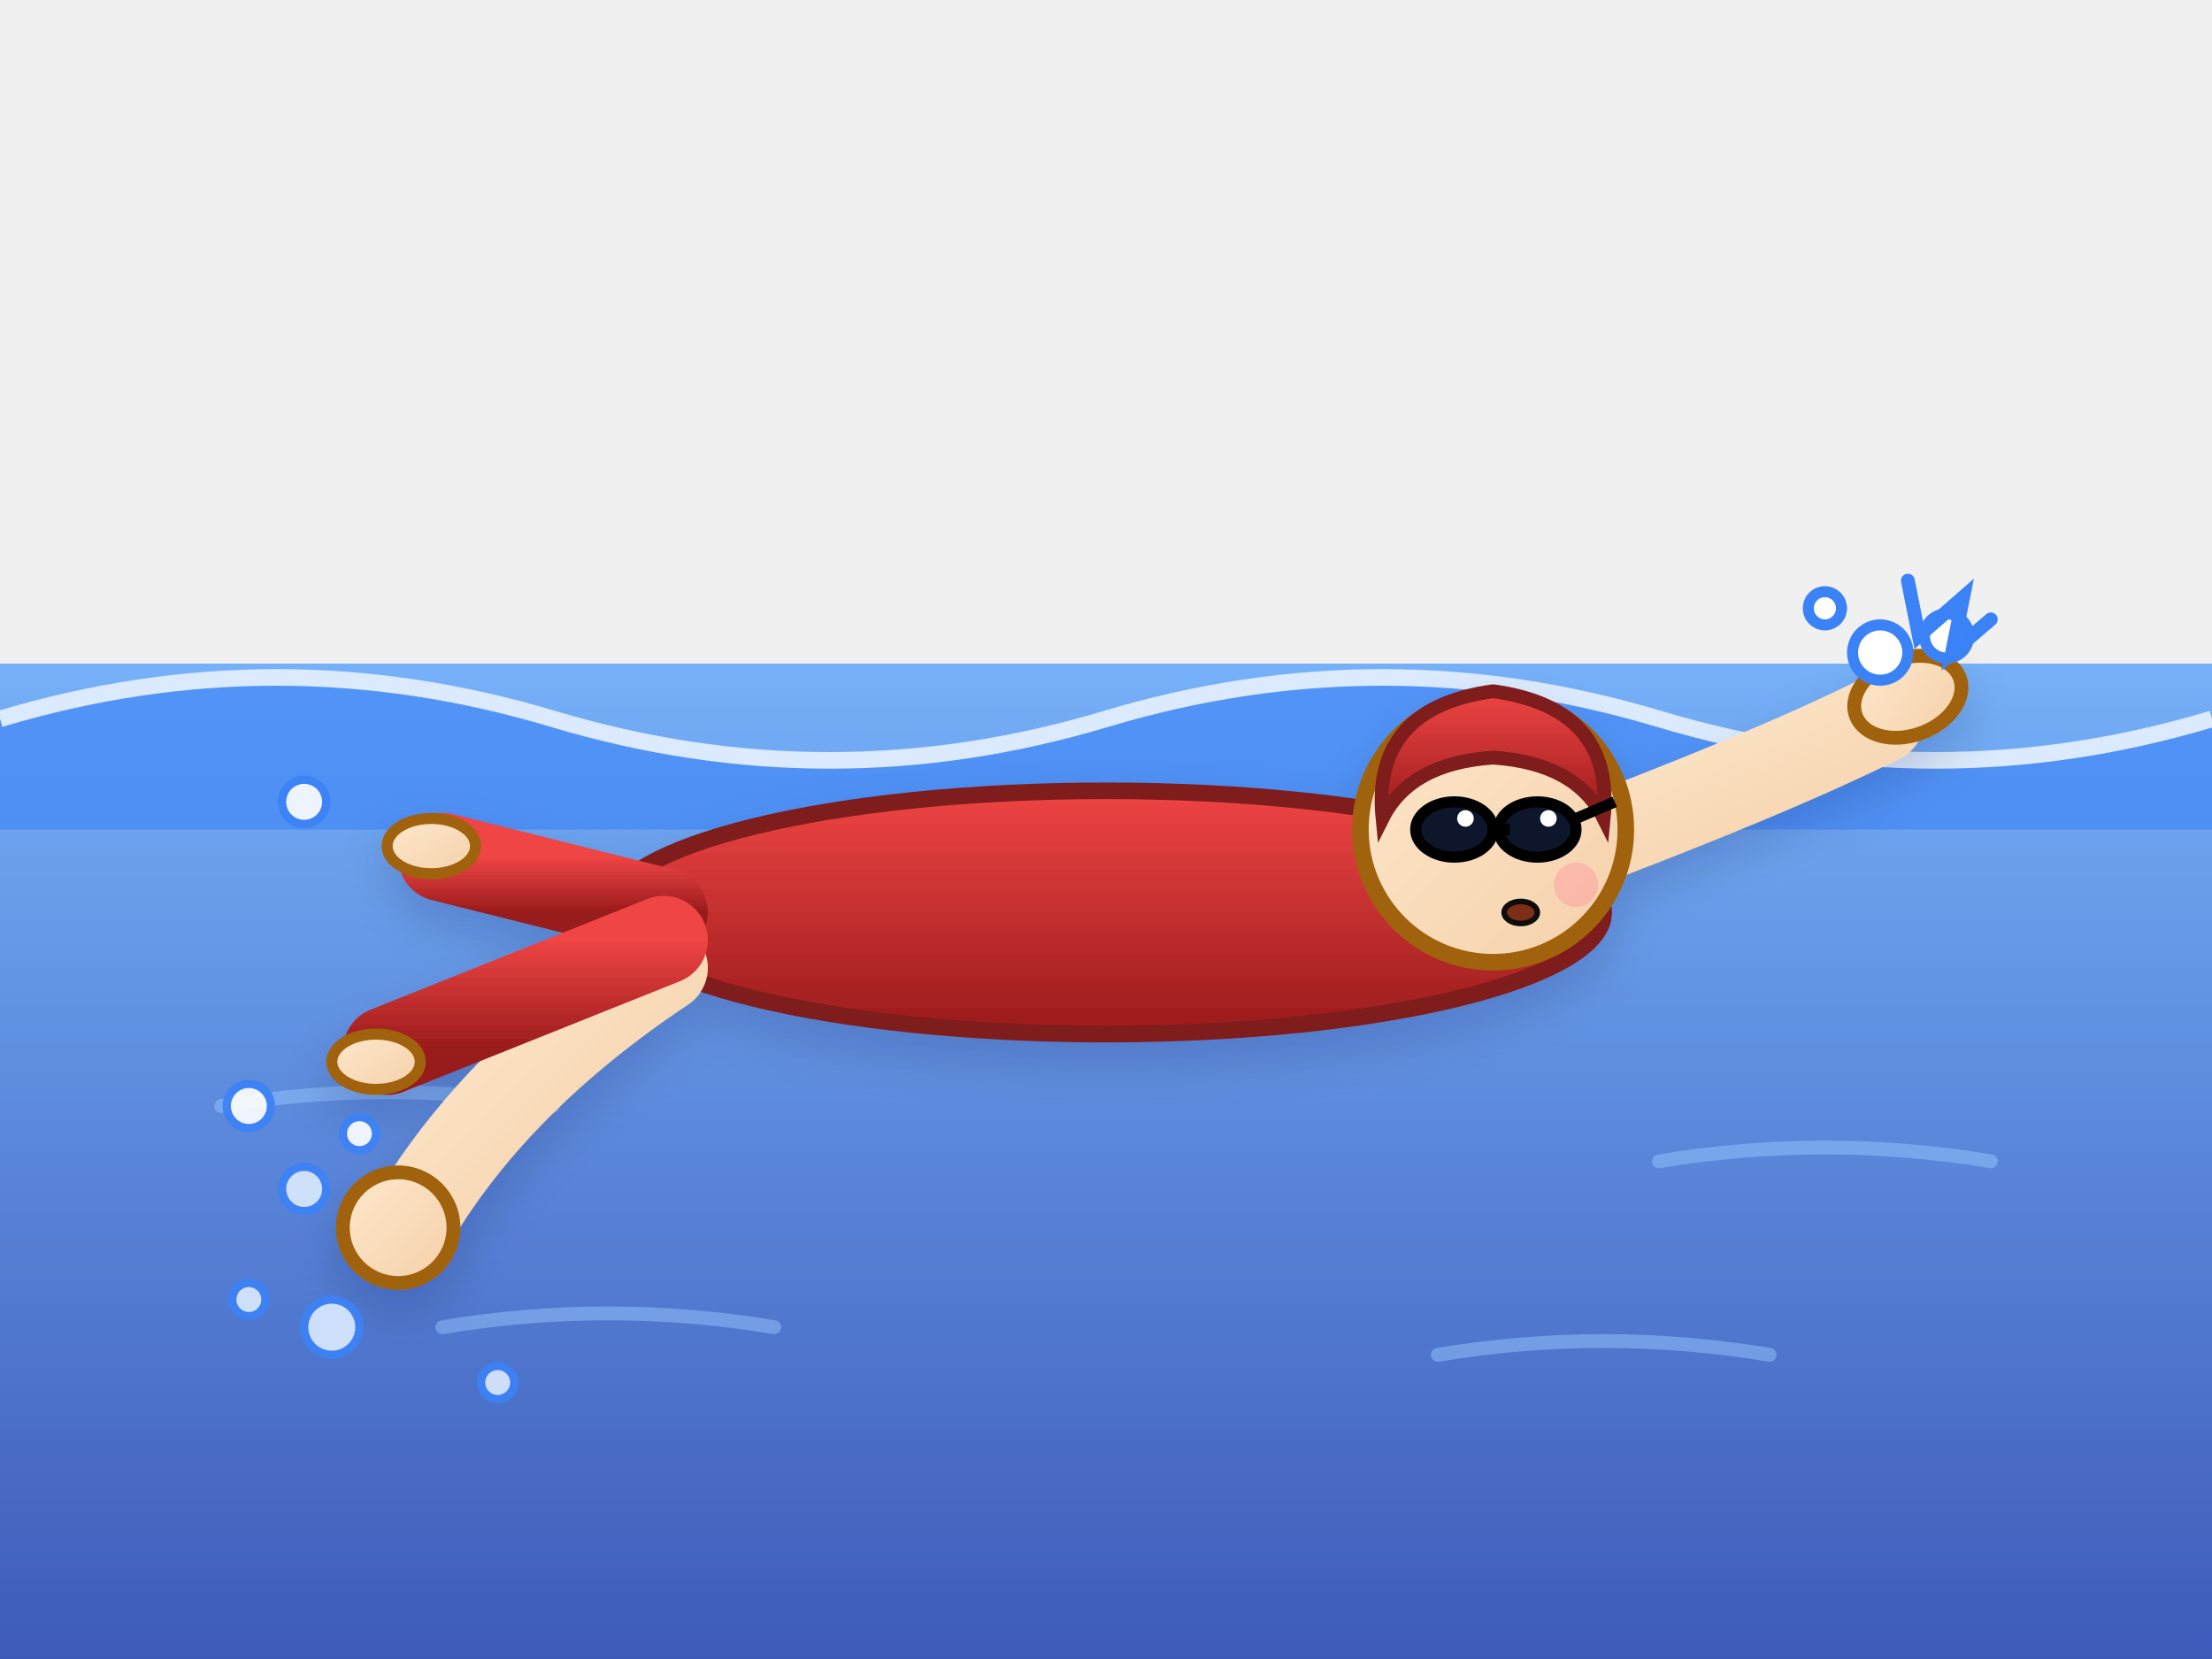
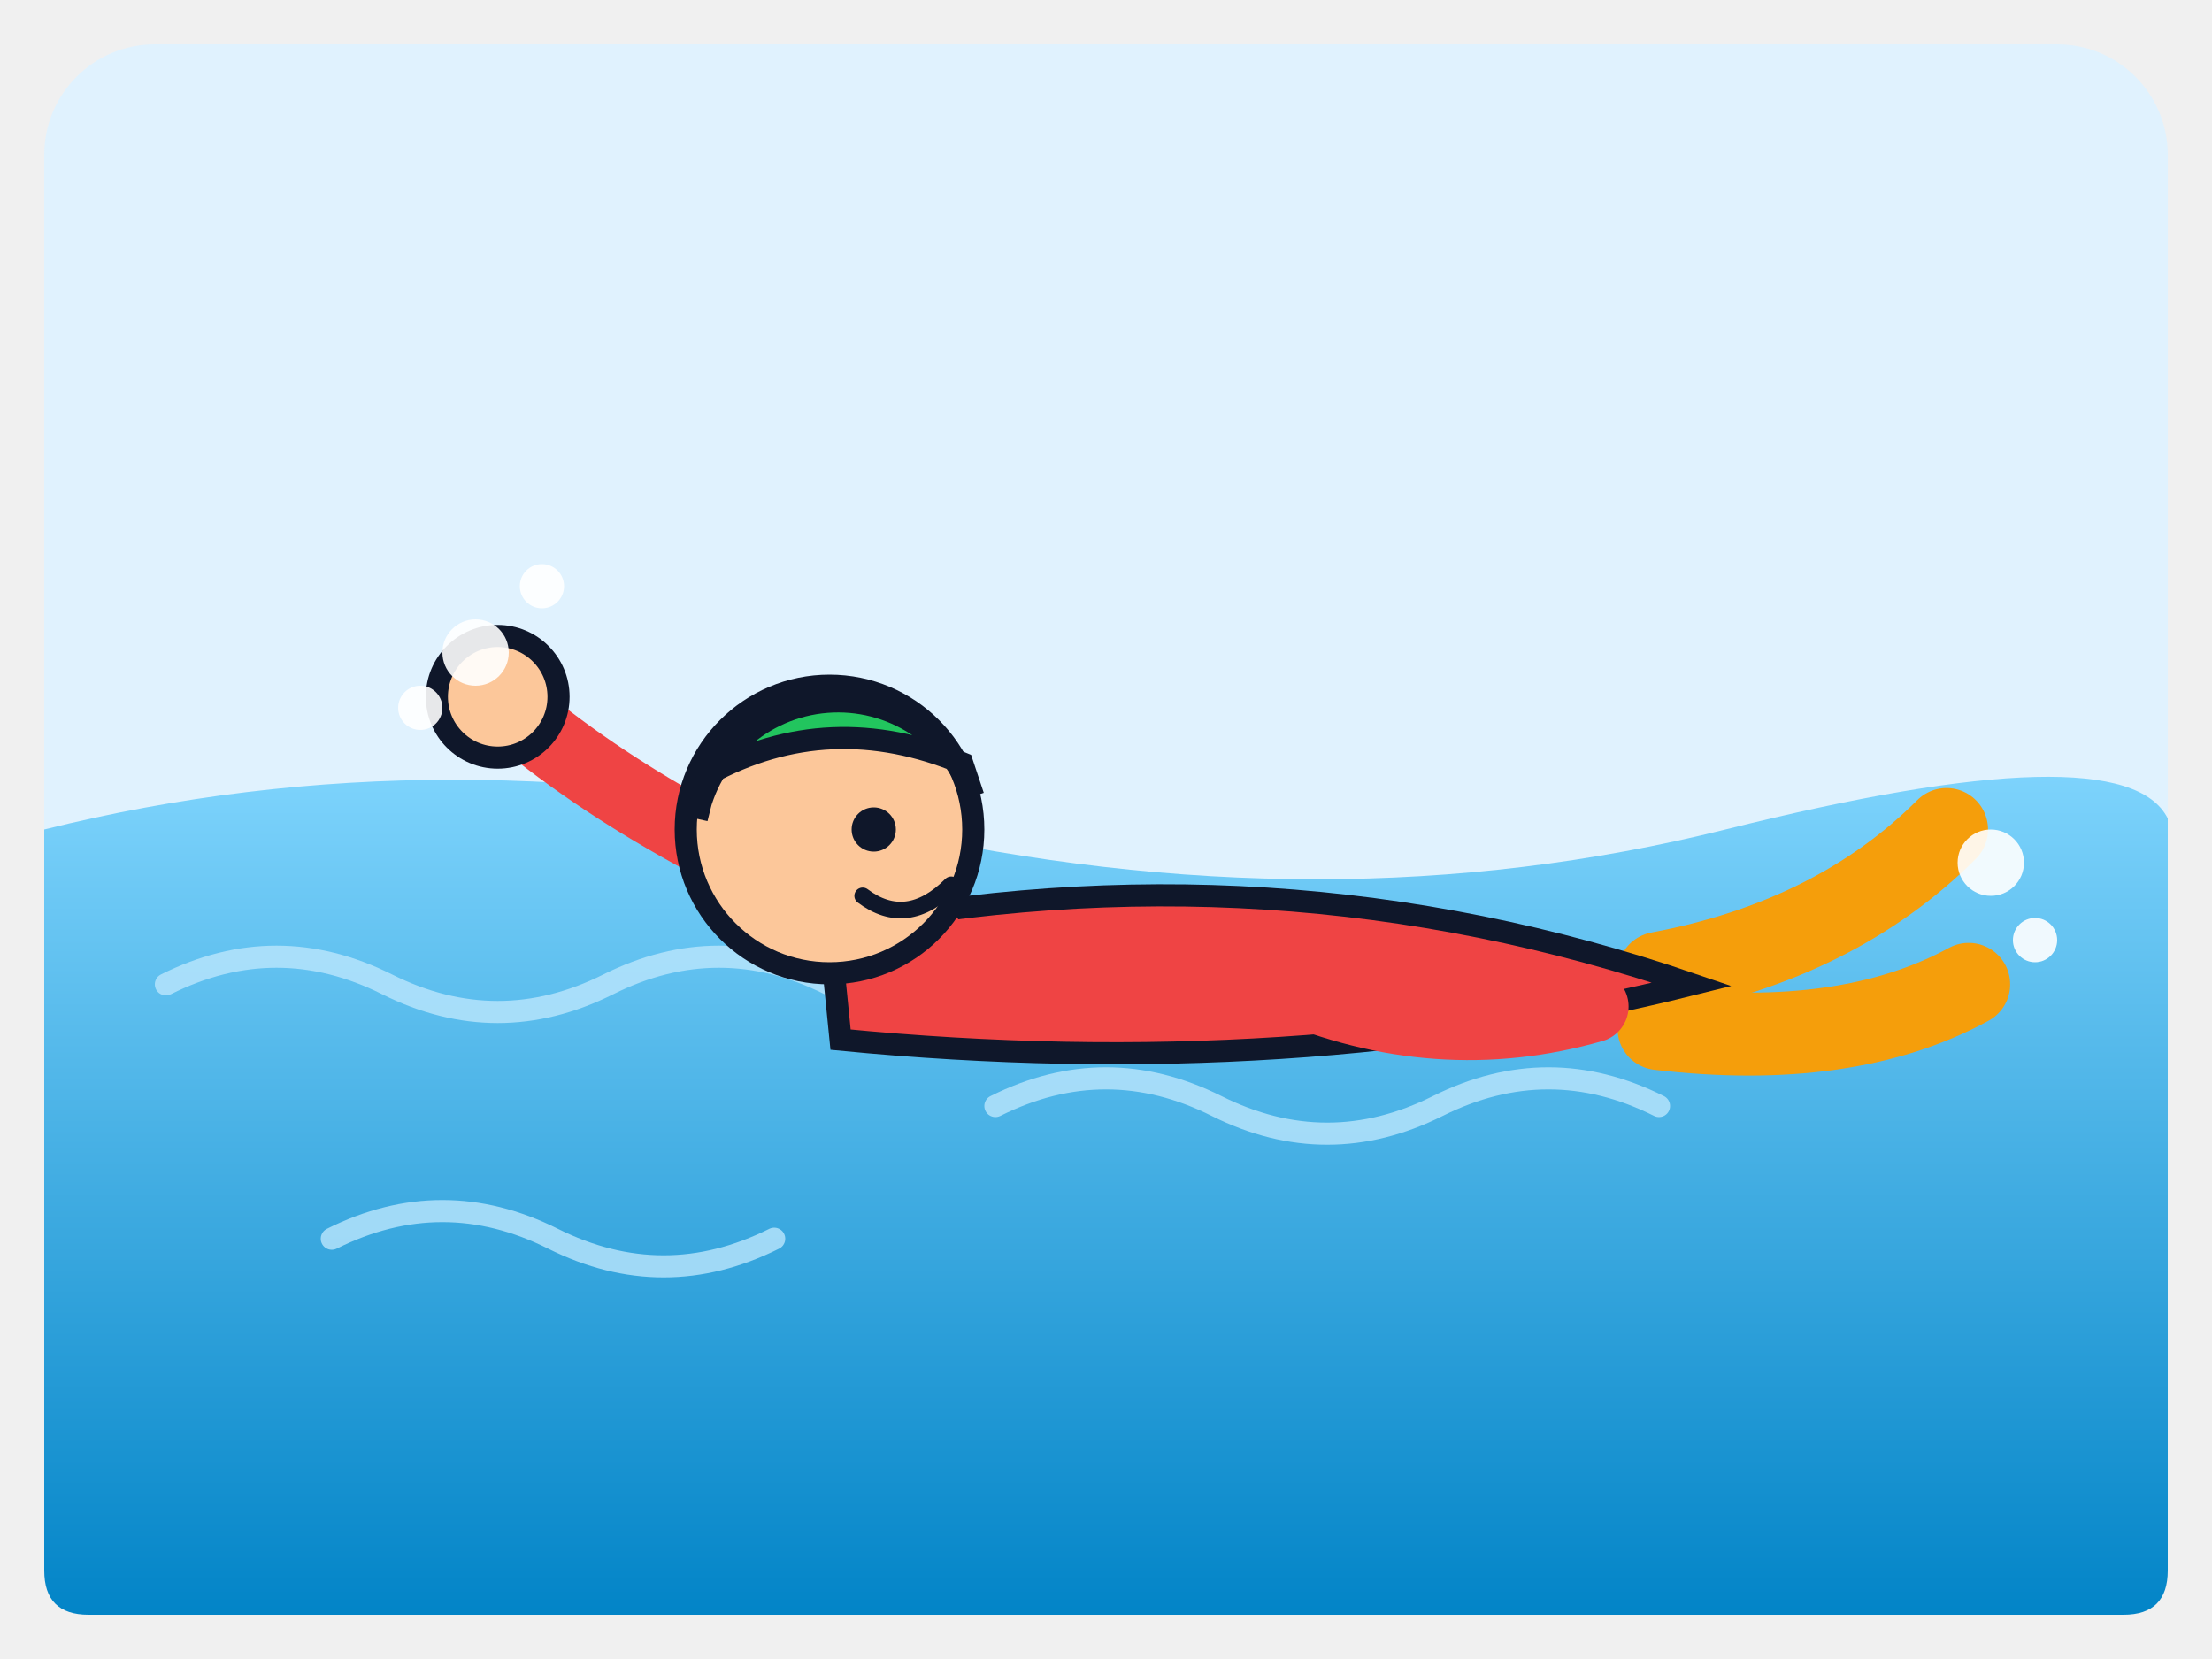
- <svg xmlns="http://www.w3.org/2000/svg" viewBox="0 0 400 300" role="img" aria-labelledby="title-swim desc-swim">
+ <svg xmlns="http://www.w3.org/2000/svg" viewBox="0 0 400 300" role="img" aria-labelledby="t-swim d-swim">
  <defs>
-     <linearGradient id="swim-skin" x1="0%" y1="0%" x2="100%" y2="100%">
-       <stop offset="0%" stop-color="#fde8cd" />
-       <stop offset="100%" stop-color="#f5d0a9" />
+     <linearGradient id="sw-water" x1="0" y1="0" x2="0" y2="1">
+       <stop offset="0%" stop-color="#7dd3fc" />
+       <stop offset="100%" stop-color="#0284c7" />
    </linearGradient>
-     <linearGradient id="water-grad" x1="0%" y1="0%" x2="0%" y2="100%">
-       <stop offset="0%" stop-color="#60a5fa" />
-       <stop offset="100%" stop-color="#1e40af" />
-     </linearGradient>
-     <linearGradient id="cap-grad" x1="0%" y1="0%" x2="0%" y2="100%">
-       <stop offset="0%" stop-color="#ef4444" />
-       <stop offset="100%" stop-color="#991b1b" />
-     </linearGradient>
-     <filter id="soft-shadow" x="-10%" y="-10%" width="120%" height="120%">
-       <feDropShadow dx="0" dy="4" stdDeviation="4" flood-color="#0f172a" flood-opacity="0.15" />
-     </filter>
  </defs>
-   <rect x="0" y="120" width="400" height="180" fill="url(#water-grad)" opacity="0.85" />
-   <path d="M0 130 Q50 115 100 130 Q150 145 200 130 Q250 115 300 130 Q350 145 400 130 L400 150 L0 150 Z" fill="#3b82f6" opacity="0.6" />
-   <path d="M0 130 Q50 115 100 130 Q150 145 200 130 Q250 115 300 130 Q350 145 400 130" fill="none" stroke="#dbeafe" stroke-width="3" />
-   <g stroke="#93c5fd" stroke-width="2.5" fill="none" opacity="0.5" stroke-linecap="round">
-     <path d="M40 200 Q70 195 100 200" />
-     <path d="M300 210 Q330 205 360 210" />
-     <path d="M80 240 Q110 235 140 240" />
-     <path d="M260 245 Q290 240 320 245" />
+   <rect x="8" y="8" width="384" height="284" rx="20" fill="#e0f2fe" />
+   <path d="M8 150 Q80 132 160 150 T312 150 T392 148 L392 284 Q392 292 384 292 L16 292 Q8 292 8 284 Z" fill="url(#sw-water)" />
+   <g fill="none" stroke="#bae6fd" stroke-width="4" stroke-linecap="round" opacity="0.8">
+     <path d="M30 178 q20 -10 40 0 t40 0 t40 0" />
+     <path d="M180 200 q20 -10 40 0 t40 0 t40 0" />
+     <path d="M60 224 q20 -10 40 0 t40 0" />
  </g>
-   <g filter="url(#soft-shadow)">
-     <ellipse cx="200" cy="165" rx="90" ry="22" fill="url(#cap-grad)" stroke="#7f1d1d" stroke-width="3" />
-     <path d="M280 155 Q320 140 340 130" fill="none" stroke="url(#swim-skin)" stroke-width="16" stroke-linecap="round" />
-     <ellipse cx="345" cy="126" rx="10" ry="7" fill="url(#swim-skin)" stroke="#a16207" stroke-width="2.5" transform="rotate(-20 345 126)" />
-     <path d="M120 175 Q90 195 75 220" fill="none" stroke="url(#swim-skin)" stroke-width="16" stroke-linecap="round" />
-     <circle cx="72" cy="222" r="10" fill="url(#swim-skin)" stroke="#a16207" stroke-width="2.5" />
-     <path d="M120 165 L80 155" stroke="url(#cap-grad)" stroke-width="16" stroke-linecap="round" />
-     <path d="M120 170 L70 190" stroke="url(#cap-grad)" stroke-width="16" stroke-linecap="round" />
-     <ellipse cx="78" cy="153" rx="8" ry="5" fill="url(#swim-skin)" stroke="#a16207" stroke-width="2" />
-     <ellipse cx="68" cy="192" rx="8" ry="5" fill="url(#swim-skin)" stroke="#a16207" stroke-width="2" />
-     <circle cx="270" cy="150" r="24" fill="url(#swim-skin)" stroke="#a16207" stroke-width="3" />
-     <path d="M250 148 Q248 128 270 125 Q292 128 290 148 Q285 138 270 137 Q255 138 250 148 Z" fill="url(#cap-grad)" stroke="#7f1d1d" stroke-width="2.5" />
-     <ellipse cx="263" cy="150" rx="7" ry="5" fill="#0f172a" stroke="#000" stroke-width="2" />
-     <ellipse cx="278" cy="150" rx="7" ry="5" fill="#0f172a" stroke="#000" stroke-width="2" />
-     <line x1="270" y1="150" x2="273" y2="150" stroke="#000" stroke-width="2" />
-     <line x1="285" y1="148" x2="292" y2="145" stroke="#000" stroke-width="2" />
-     <circle cx="265" cy="148" r="1.5" fill="#ffffff" />
-     <circle cx="280" cy="148" r="1.5" fill="#ffffff" />
-     <ellipse cx="275" cy="165" rx="3" ry="2" fill="#7c2d12" stroke="#0c0a09" stroke-width="1" />
-     <circle cx="285" cy="160" r="4" fill="#fca5a5" opacity="0.6" />
+   <g stroke="#0f172a" stroke-width="4">
+     <path d="M300 176 Q332 170 352 150" fill="none" stroke="#f59e0b" stroke-width="15" stroke-linecap="round" />
+     <path d="M300 186 Q334 190 356 178" fill="none" stroke="#f59e0b" stroke-width="15" stroke-linecap="round" />
+     <path d="M150 168 Q230 152 306 178 Q234 196 152 188 Z" fill="#ef4444" />
+     <path d="M232 178 Q260 190 288 182" fill="none" stroke="#ef4444" stroke-width="13" stroke-linecap="round" />
+     <path d="M168 170 Q120 152 92 128" fill="none" stroke="#ef4444" stroke-width="13" stroke-linecap="round" />
+     <circle cx="90" cy="126" r="11" fill="#fcc79a" />
+     <circle cx="150" cy="150" r="26" fill="#fcc79a" />
+     <path d="M126 148 A26 26 0 0 1 176 144 L174 138 Q150 128 128 140 Z" fill="#22c55e" />
+     <circle cx="158" cy="150" r="4" fill="#0f172a" stroke="none" />
+     <path d="M156 162 Q164 168 172 160" fill="none" stroke="#0f172a" stroke-width="3" stroke-linecap="round" />
  </g>
-   <g fill="#ffffff" stroke="#3b82f6" stroke-width="2">
-     <circle cx="340" cy="118" r="5" />
-     <circle cx="352" cy="115" r="4" />
-     <circle cx="330" cy="110" r="3" />
-     <path d="M345 105 L347 115 L355 108 L353 118 L360 112" fill="none" stroke-width="2.5" stroke-linecap="round" />
-   </g>
-   <g fill="#dbeafe" stroke="#3b82f6" stroke-width="1.5" opacity="0.9">
-     <circle cx="60" cy="240" r="5" />
-     <circle cx="90" cy="250" r="3" />
-     <circle cx="45" cy="235" r="3" />
-     <circle cx="55" cy="215" r="4" />
-   </g>
-   <g fill="#ffffff" stroke="#3b82f6" stroke-width="1.5" opacity="0.9">
-     <circle cx="55" cy="145" r="4" />
-     <circle cx="45" cy="200" r="4" />
-     <circle cx="65" cy="205" r="3" />
+   <g fill="#fff" opacity="0.9">
+     <circle cx="86" cy="118" r="6" />
+     <circle cx="98" cy="106" r="4" />
+     <circle cx="76" cy="128" r="4" />
+     <circle cx="360" cy="156" r="6" />
+     <circle cx="368" cy="170" r="4" />
  </g>
</svg>
